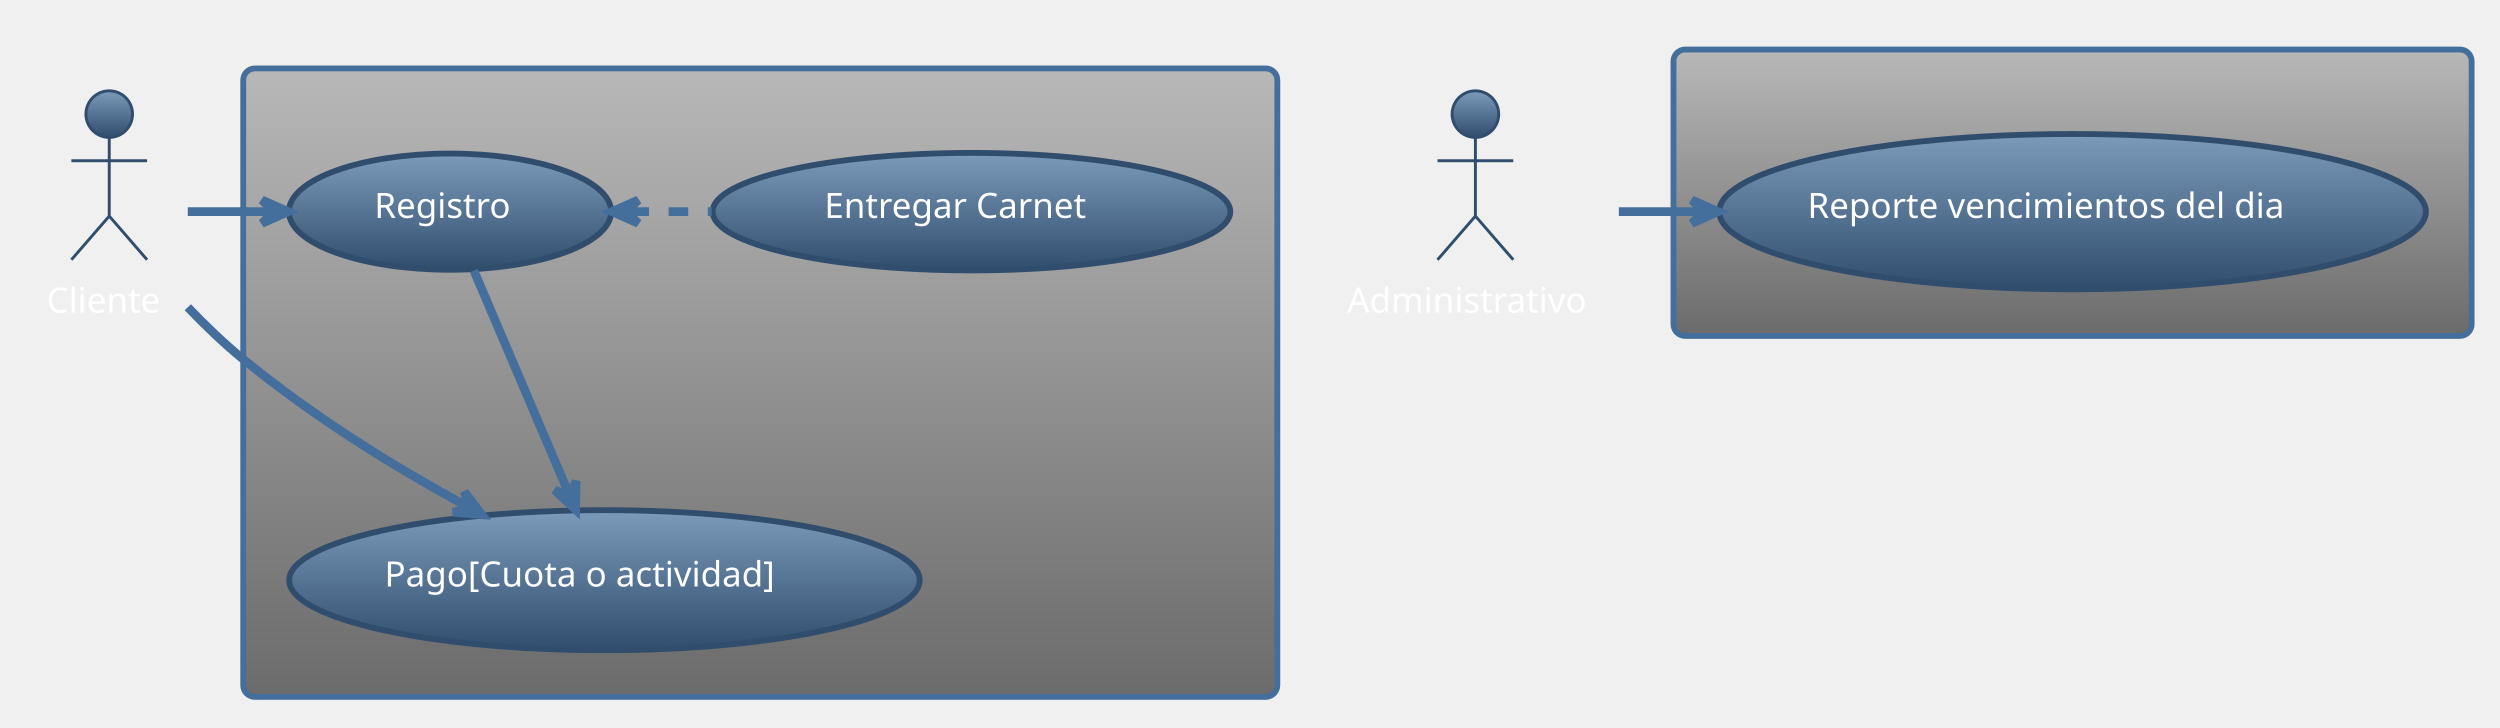
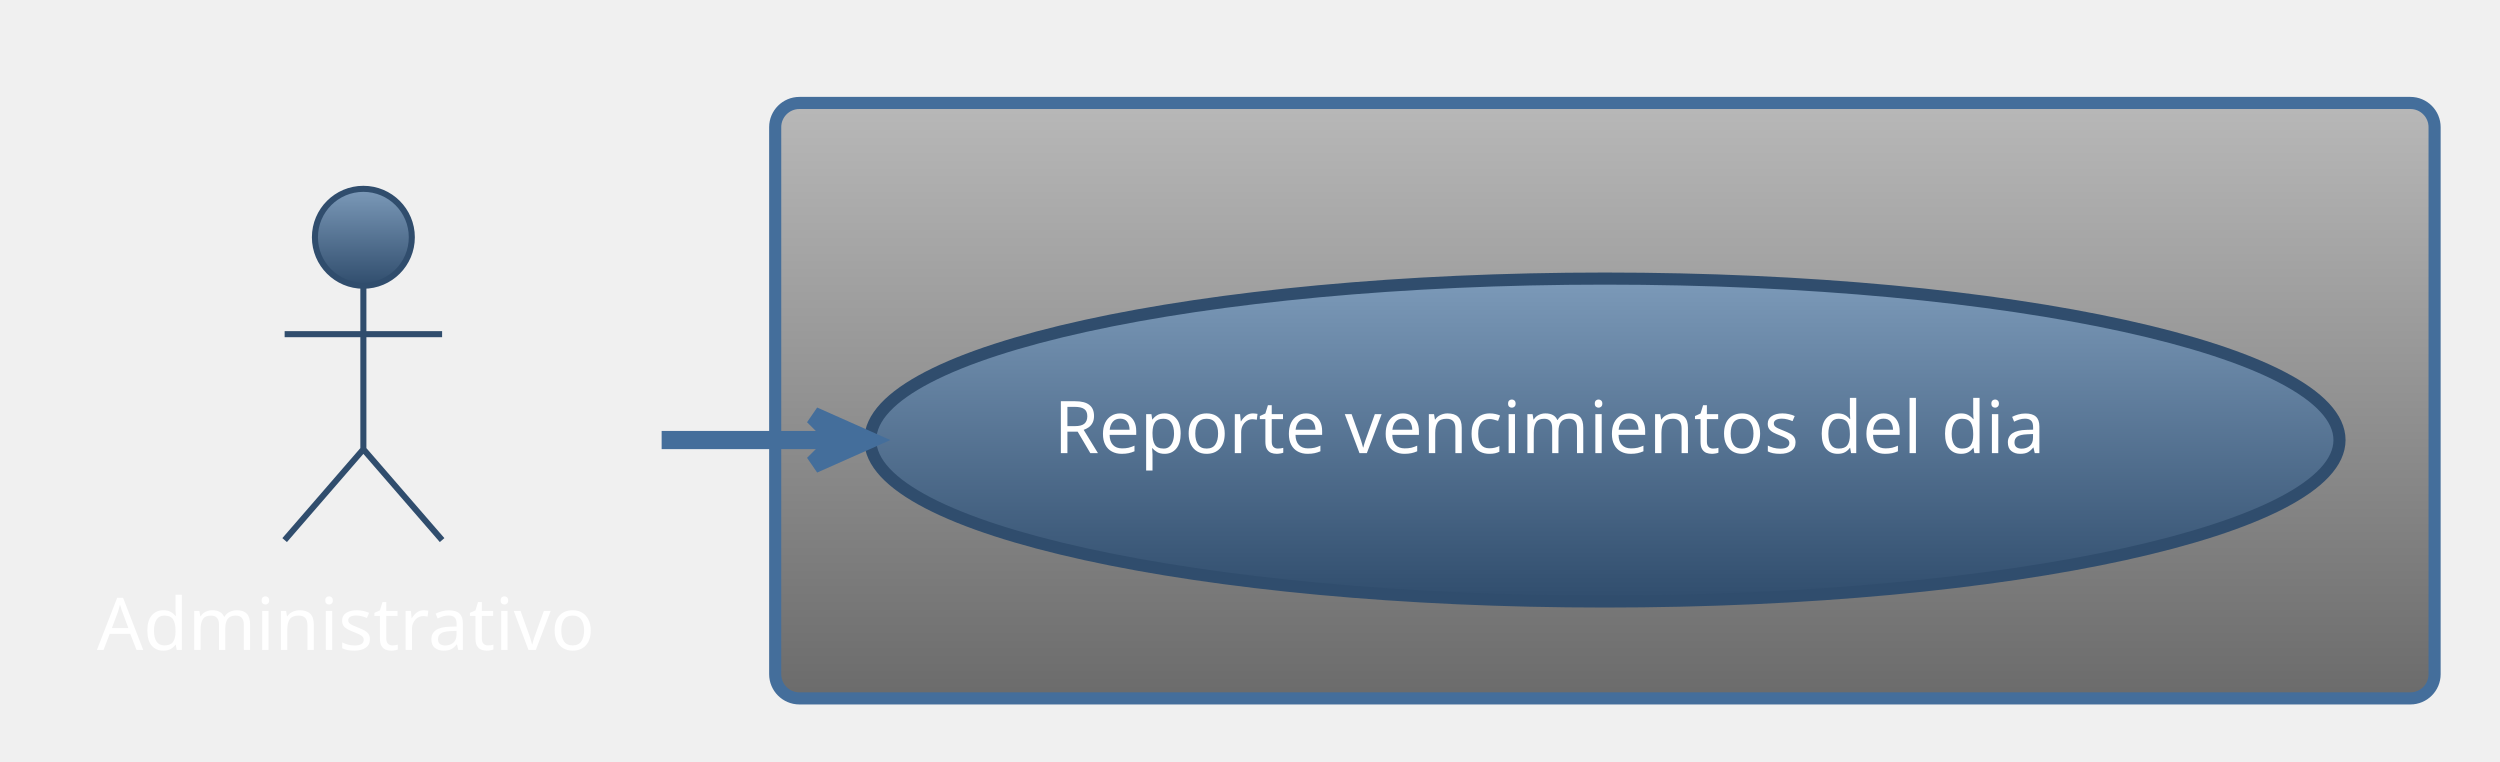
- <svg xmlns="http://www.w3.org/2000/svg" contentStyleType="text/css" height="260.417px" preserveAspectRatio="none" style="width:894px;height:260px;" version="1.1" viewBox="0 0 894 260" width="894.792px" zoomAndPan="magnify">
+ <svg xmlns="http://www.w3.org/2000/svg" contentStyleType="text/css" height="131.25px" preserveAspectRatio="none" style="width:430px;height:131px;" version="1.1" viewBox="0 0 430 131" width="430.208px" zoomAndPan="magnify">
  <defs>
-     <linearGradient id="gmfe3abnkr0t20" x1="50%" x2="50%" y1="0%" y2="100%">
+     <linearGradient id="g1io6f36fbpg7z0" x1="50%" x2="50%" y1="0%" y2="100%">
      <stop offset="0%" stop-color="#B8B8B8" />
      <stop offset="100%" stop-color="#6B6B6B" />
    </linearGradient>
-     <linearGradient id="gmfe3abnkr0t21" x1="50%" x2="50%" y1="0%" y2="100%">
+     <linearGradient id="g1io6f36fbpg7z1" x1="50%" x2="50%" y1="0%" y2="100%">
      <stop offset="0%" stop-color="#7C9AB9" />
      <stop offset="100%" stop-color="#304D6D" />
    </linearGradient>
  </defs>
  <g>
-     <g id="cluster_##4">
-       <rect fill="url(#gmfe3abnkr0t20)" height="224.74" rx="4.167" ry="4.167" style="stroke:#446E9B;stroke-width:2.083;" width="369.792" x="86.979" y="24.469" />
-     </g>
-     <g id="cluster_##13">
-       <rect fill="url(#gmfe3abnkr0t20)" height="102.417" rx="4.167" ry="4.167" style="stroke:#446E9B;stroke-width:2.083;" width="285.417" x="598.438" y="17.708" />
-     </g>
-     <g id="elem_reg">
-       <ellipse cx="160.933" cy="75.686" fill="url(#gmfe3abnkr0t21)" rx="57.631" ry="20.78" style="stroke:#304D6D;stroke-width:2.083;" />
-       <text fill="#FFFFFF" font-family="Verdana" font-size="12.5" lengthAdjust="spacing" textLength="54.167" x="133.85" y="77.93">Registro</text>
-     </g>
-     <g id="elem_pago">
-       <ellipse cx="216.143" cy="207.485" fill="url(#gmfe3abnkr0t21)" rx="112.737" ry="25.047" style="stroke:#304D6D;stroke-width:2.083;" />
-       <text fill="#FFFFFF" font-family="Verdana" font-size="12.5" lengthAdjust="spacing" textLength="157.292" x="137.498" y="209.729">Pago[Cuota o actividad]</text>
-     </g>
-     <g id="elem_entcar">
-       <ellipse cx="347.391" cy="75.691" fill="url(#gmfe3abnkr0t21)" rx="92.568" ry="21.014" style="stroke:#304D6D;stroke-width:2.083;" />
-       <text fill="#FFFFFF" font-family="Verdana" font-size="12.5" lengthAdjust="spacing" textLength="105.208" x="294.787" y="77.935">Entregar Carnet</text>
+     <g id="cluster_##3">
+       <rect fill="url(#g1io6f36fbpg7z0)" height="102.417" rx="4.167" ry="4.167" style="stroke:#446E9B;stroke-width:2.083;" width="285.417" x="133.333" y="17.708" />
    </g>
    <g id="elem_vendia">
-       <ellipse cx="741.145" cy="75.687" fill="url(#gmfe3abnkr0t21)" rx="126.353" ry="27.771" style="stroke:#304D6D;stroke-width:2.083;" />
-       <text fill="#FFFFFF" font-family="Verdana" font-size="12.5" lengthAdjust="spacing" textLength="189.583" x="646.353" y="77.931">Reporte vencimientos del dia</text>
-     </g>
-     <g id="elem_cli">
-       <ellipse cx="39.062" cy="40.812" fill="url(#gmfe3abnkr0t21)" rx="8.333" ry="8.333" style="stroke:#304D6D;stroke-width:1.042;" />
-       <path d="M39.062,49.146 L39.062,77.271 M25.521,57.479 L52.604,57.479 M39.062,77.271 L25.521,92.896 M39.062,77.271 L52.604,92.896 " fill="none" style="stroke:#304D6D;stroke-width:1.042;" />
-       <text fill="#FFFFFF" font-family="Verdana" font-size="12.5" lengthAdjust="spacing" textLength="44.792" x="16.667" y="111.79">Cliente</text>
+       <ellipse cx="276.041" cy="75.687" fill="url(#g1io6f36fbpg7z1)" rx="126.353" ry="27.771" style="stroke:#304D6D;stroke-width:2.083;" />
+       <text fill="#FFFFFF" font-family="Verdana" font-size="12.5" lengthAdjust="spacing" textLength="189.583" x="181.249" y="77.931">Reporte vencimientos del dia</text>
    </g>
    <g id="elem_adm">
-       <ellipse cx="527.604" cy="40.812" fill="url(#gmfe3abnkr0t21)" rx="8.333" ry="8.333" style="stroke:#304D6D;stroke-width:1.042;" />
-       <path d="M527.604,49.146 L527.604,77.271 M514.062,57.479 L541.146,57.479 M527.604,77.271 L514.062,92.896 M527.604,77.271 L541.146,92.896 " fill="none" style="stroke:#304D6D;stroke-width:1.042;" />
-       <text fill="#FFFFFF" font-family="Verdana" font-size="12.5" lengthAdjust="spacing" textLength="91.667" x="481.771" y="111.79">Administrativo</text>
-     </g>
-     <g id="link_cli_reg">
-       <path d="M67.146,75.688 C79.115,75.688 84.833,75.688 96.802,75.688 " fill="none" id="cli-to-reg" style="stroke:#446E9B;stroke-width:3.125;" />
-       <polygon fill="#446E9B" points="103.052,75.688,93.677,71.521,97.844,75.688,93.677,79.854,103.052,75.688" style="stroke:#446E9B;stroke-width:3.125;" />
-     </g>
-     <g id="link_reg_pago">
-       <path d="M169.448,96.719 C179.24,119.74 192.897,151.822 203.397,176.499 " fill="none" id="reg-to-pago" style="stroke:#446E9B;stroke-width:3.125;" />
-       <polygon fill="#446E9B" points="205.844,182.25,206.007,171.992,203.804,177.458,198.339,175.255,205.844,182.25" style="stroke:#446E9B;stroke-width:3.125;" />
-     </g>
-     <g id="link_reg_entcar">
-       <path d="M225.094,75.688 C236.979,75.688 242.615,75.688 254.5,75.688 " fill="none" id="reg-backto-entcar" style="stroke:#446E9B;stroke-width:3.125;stroke-dasharray:7.0,7.0;" />
-       <polygon fill="#446E9B" points="218.844,75.688,228.219,79.854,224.052,75.688,228.219,71.521,218.844,75.688" style="stroke:#446E9B;stroke-width:3.125;" />
-     </g>
-     <g id="link_cli_pago">
-       <path d="M67.146,109.865 C73.365,116.375 80.146,122.896 86.979,128.458 C113.385,149.969 140.802,166.733 166.792,180.994 " fill="none" id="cli-to-pago" style="stroke:#446E9B;stroke-width:3.125;" />
-       <polygon fill="#446E9B" points="172.271,184,166.056,175.837,167.705,181.495,162.048,183.143,172.271,184" style="stroke:#446E9B;stroke-width:3.125;" />
+       <ellipse cx="62.5" cy="40.812" fill="url(#g1io6f36fbpg7z1)" rx="8.333" ry="8.333" style="stroke:#304D6D;stroke-width:1.042;" />
+       <path d="M62.5,49.146 L62.5,77.271 M48.958,57.479 L76.042,57.479 M62.5,77.271 L48.958,92.896 M62.5,77.271 L76.042,92.896 " fill="none" style="stroke:#304D6D;stroke-width:1.042;" />
+       <text fill="#FFFFFF" font-family="Verdana" font-size="12.5" lengthAdjust="spacing" textLength="91.667" x="16.667" y="111.79">Administrativo</text>
    </g>
    <g id="link_adm_vendia">
-       <path d="M578.906,75.688 C590.729,75.688 596.312,75.688 608.146,75.688 " fill="none" id="adm-to-vendia" style="stroke:#446E9B;stroke-width:3.125;" />
-       <polygon fill="#446E9B" points="614.396,75.688,605.021,71.521,609.188,75.688,605.021,79.854,614.396,75.688" style="stroke:#446E9B;stroke-width:3.125;" />
+       <path d="M113.802,75.688 C125.625,75.688 131.208,75.688 143.042,75.688 " fill="none" id="adm-to-vendia" style="stroke:#446E9B;stroke-width:3.125;" />
+       <polygon fill="#446E9B" points="149.292,75.688,139.917,71.521,144.083,75.688,139.917,79.854,149.292,75.688" style="stroke:#446E9B;stroke-width:3.125;" />
    </g>
  </g>
</svg>
